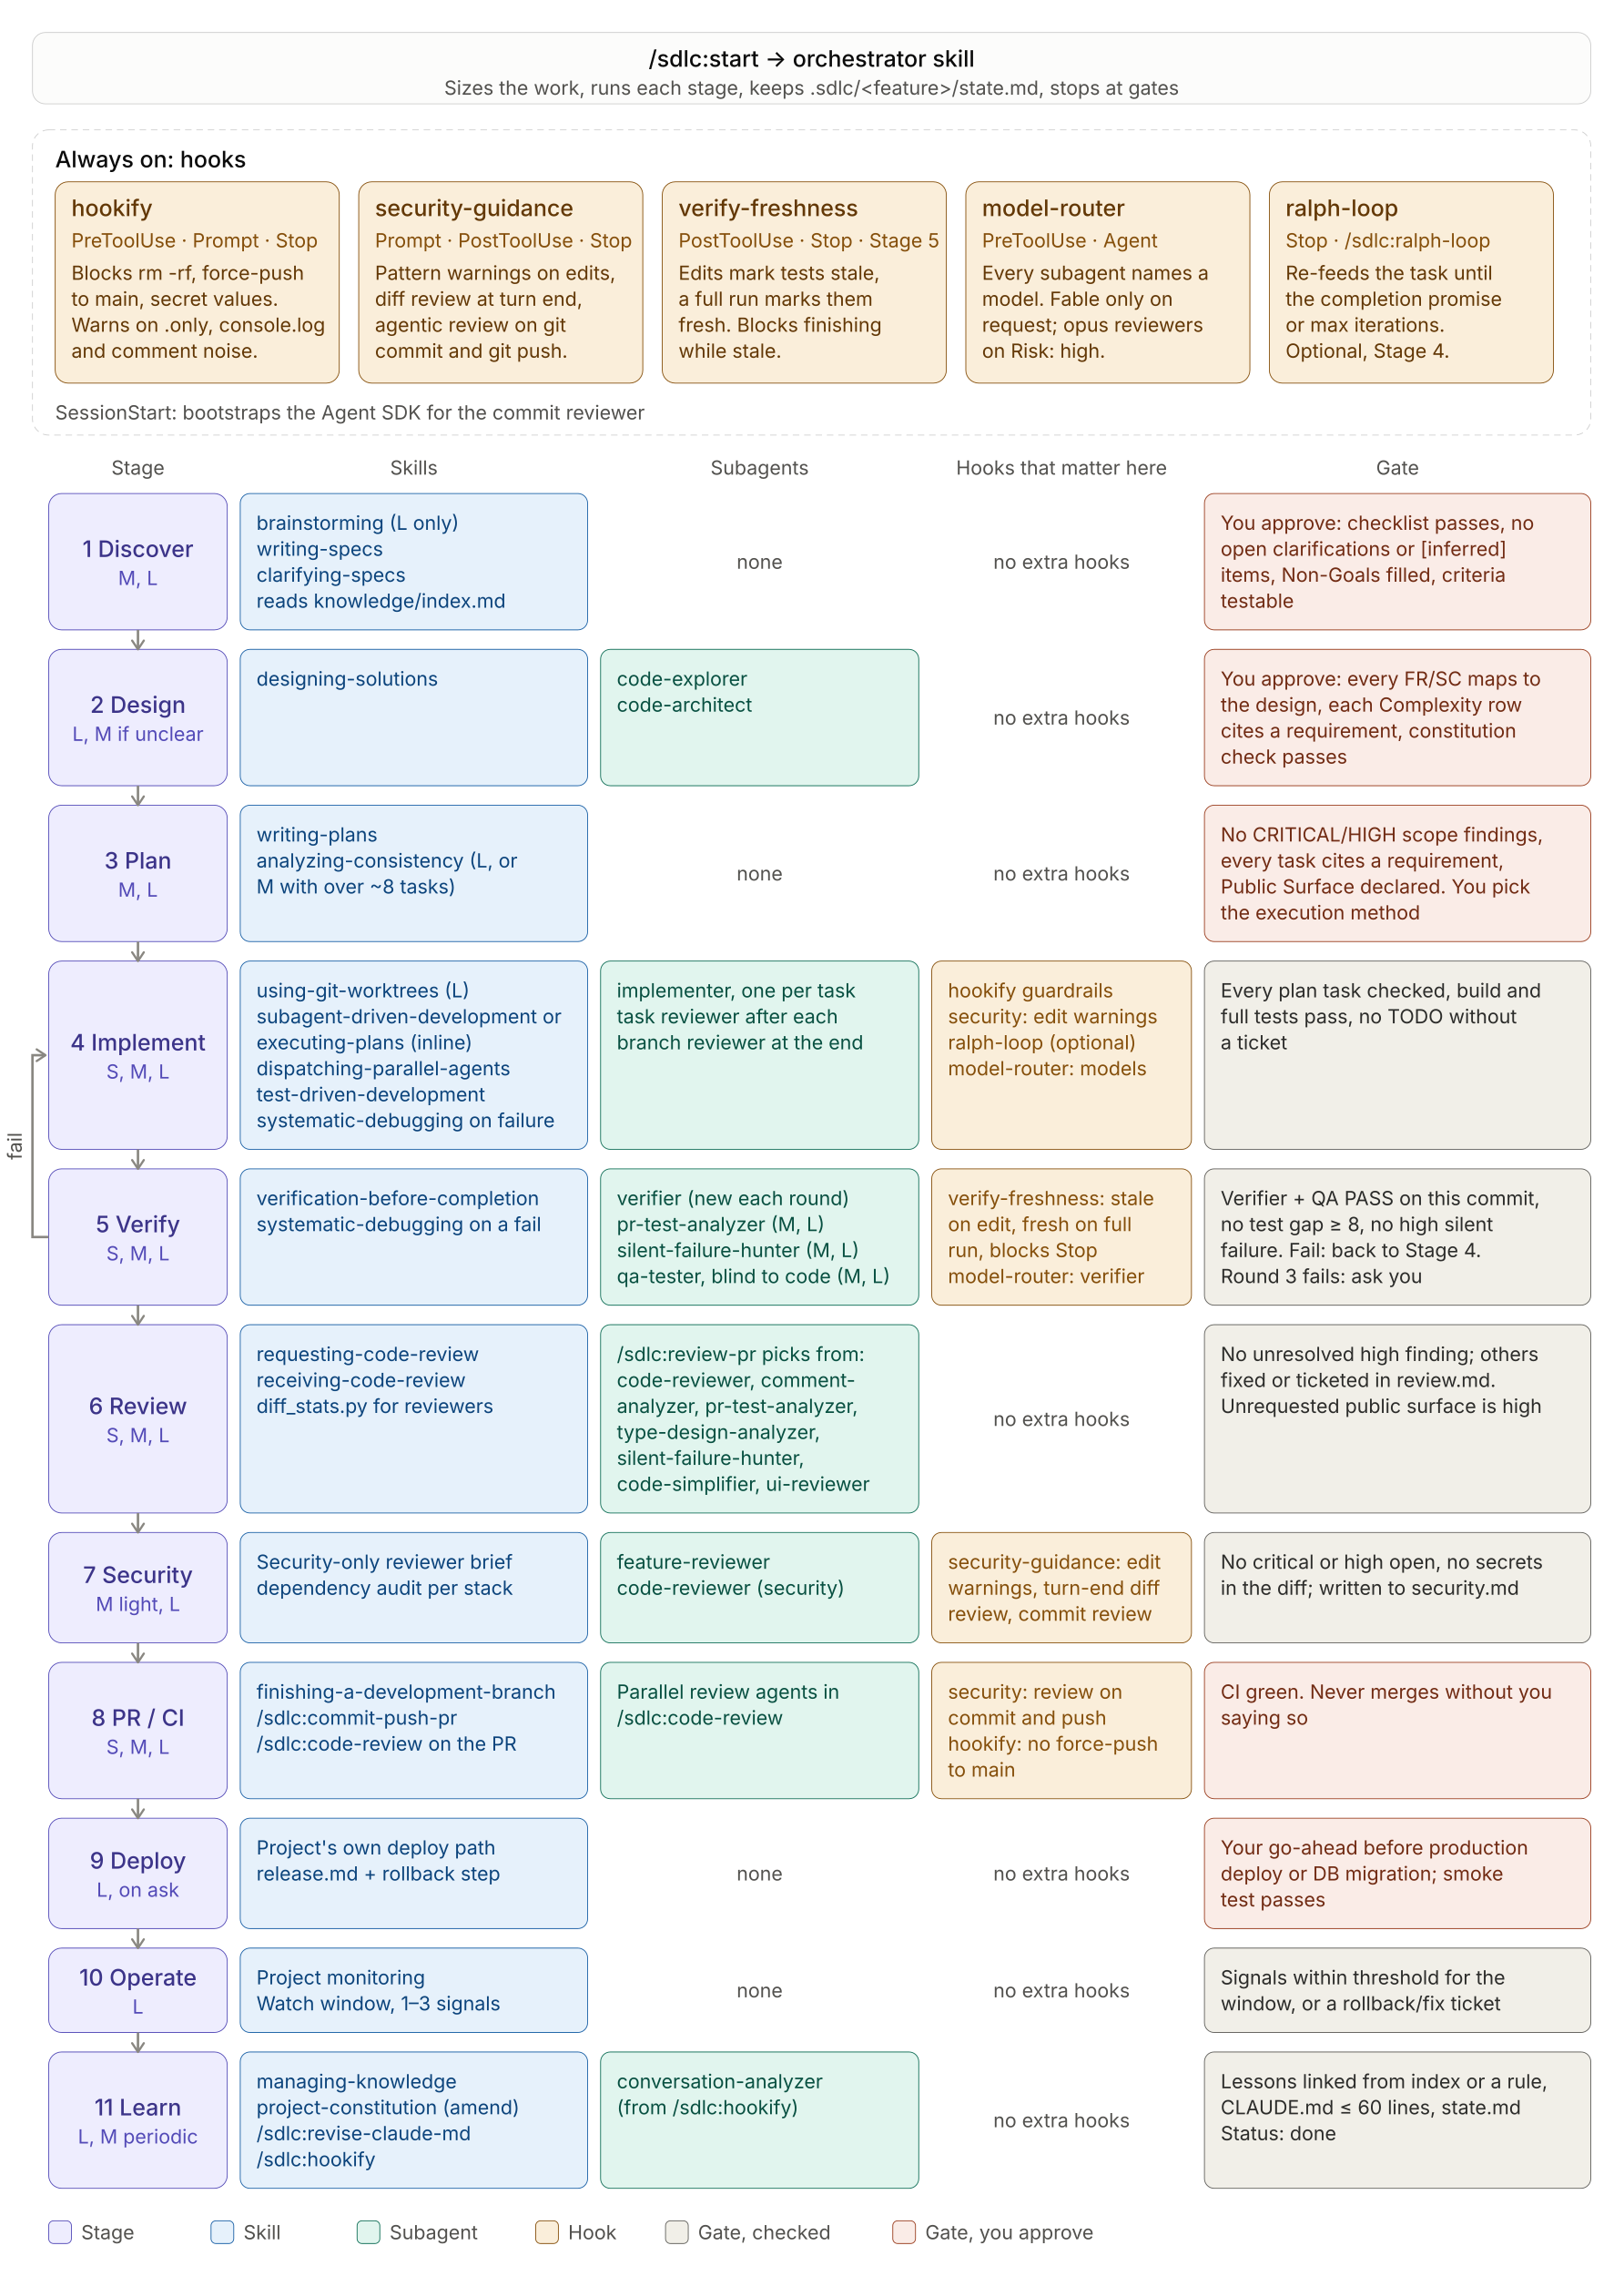
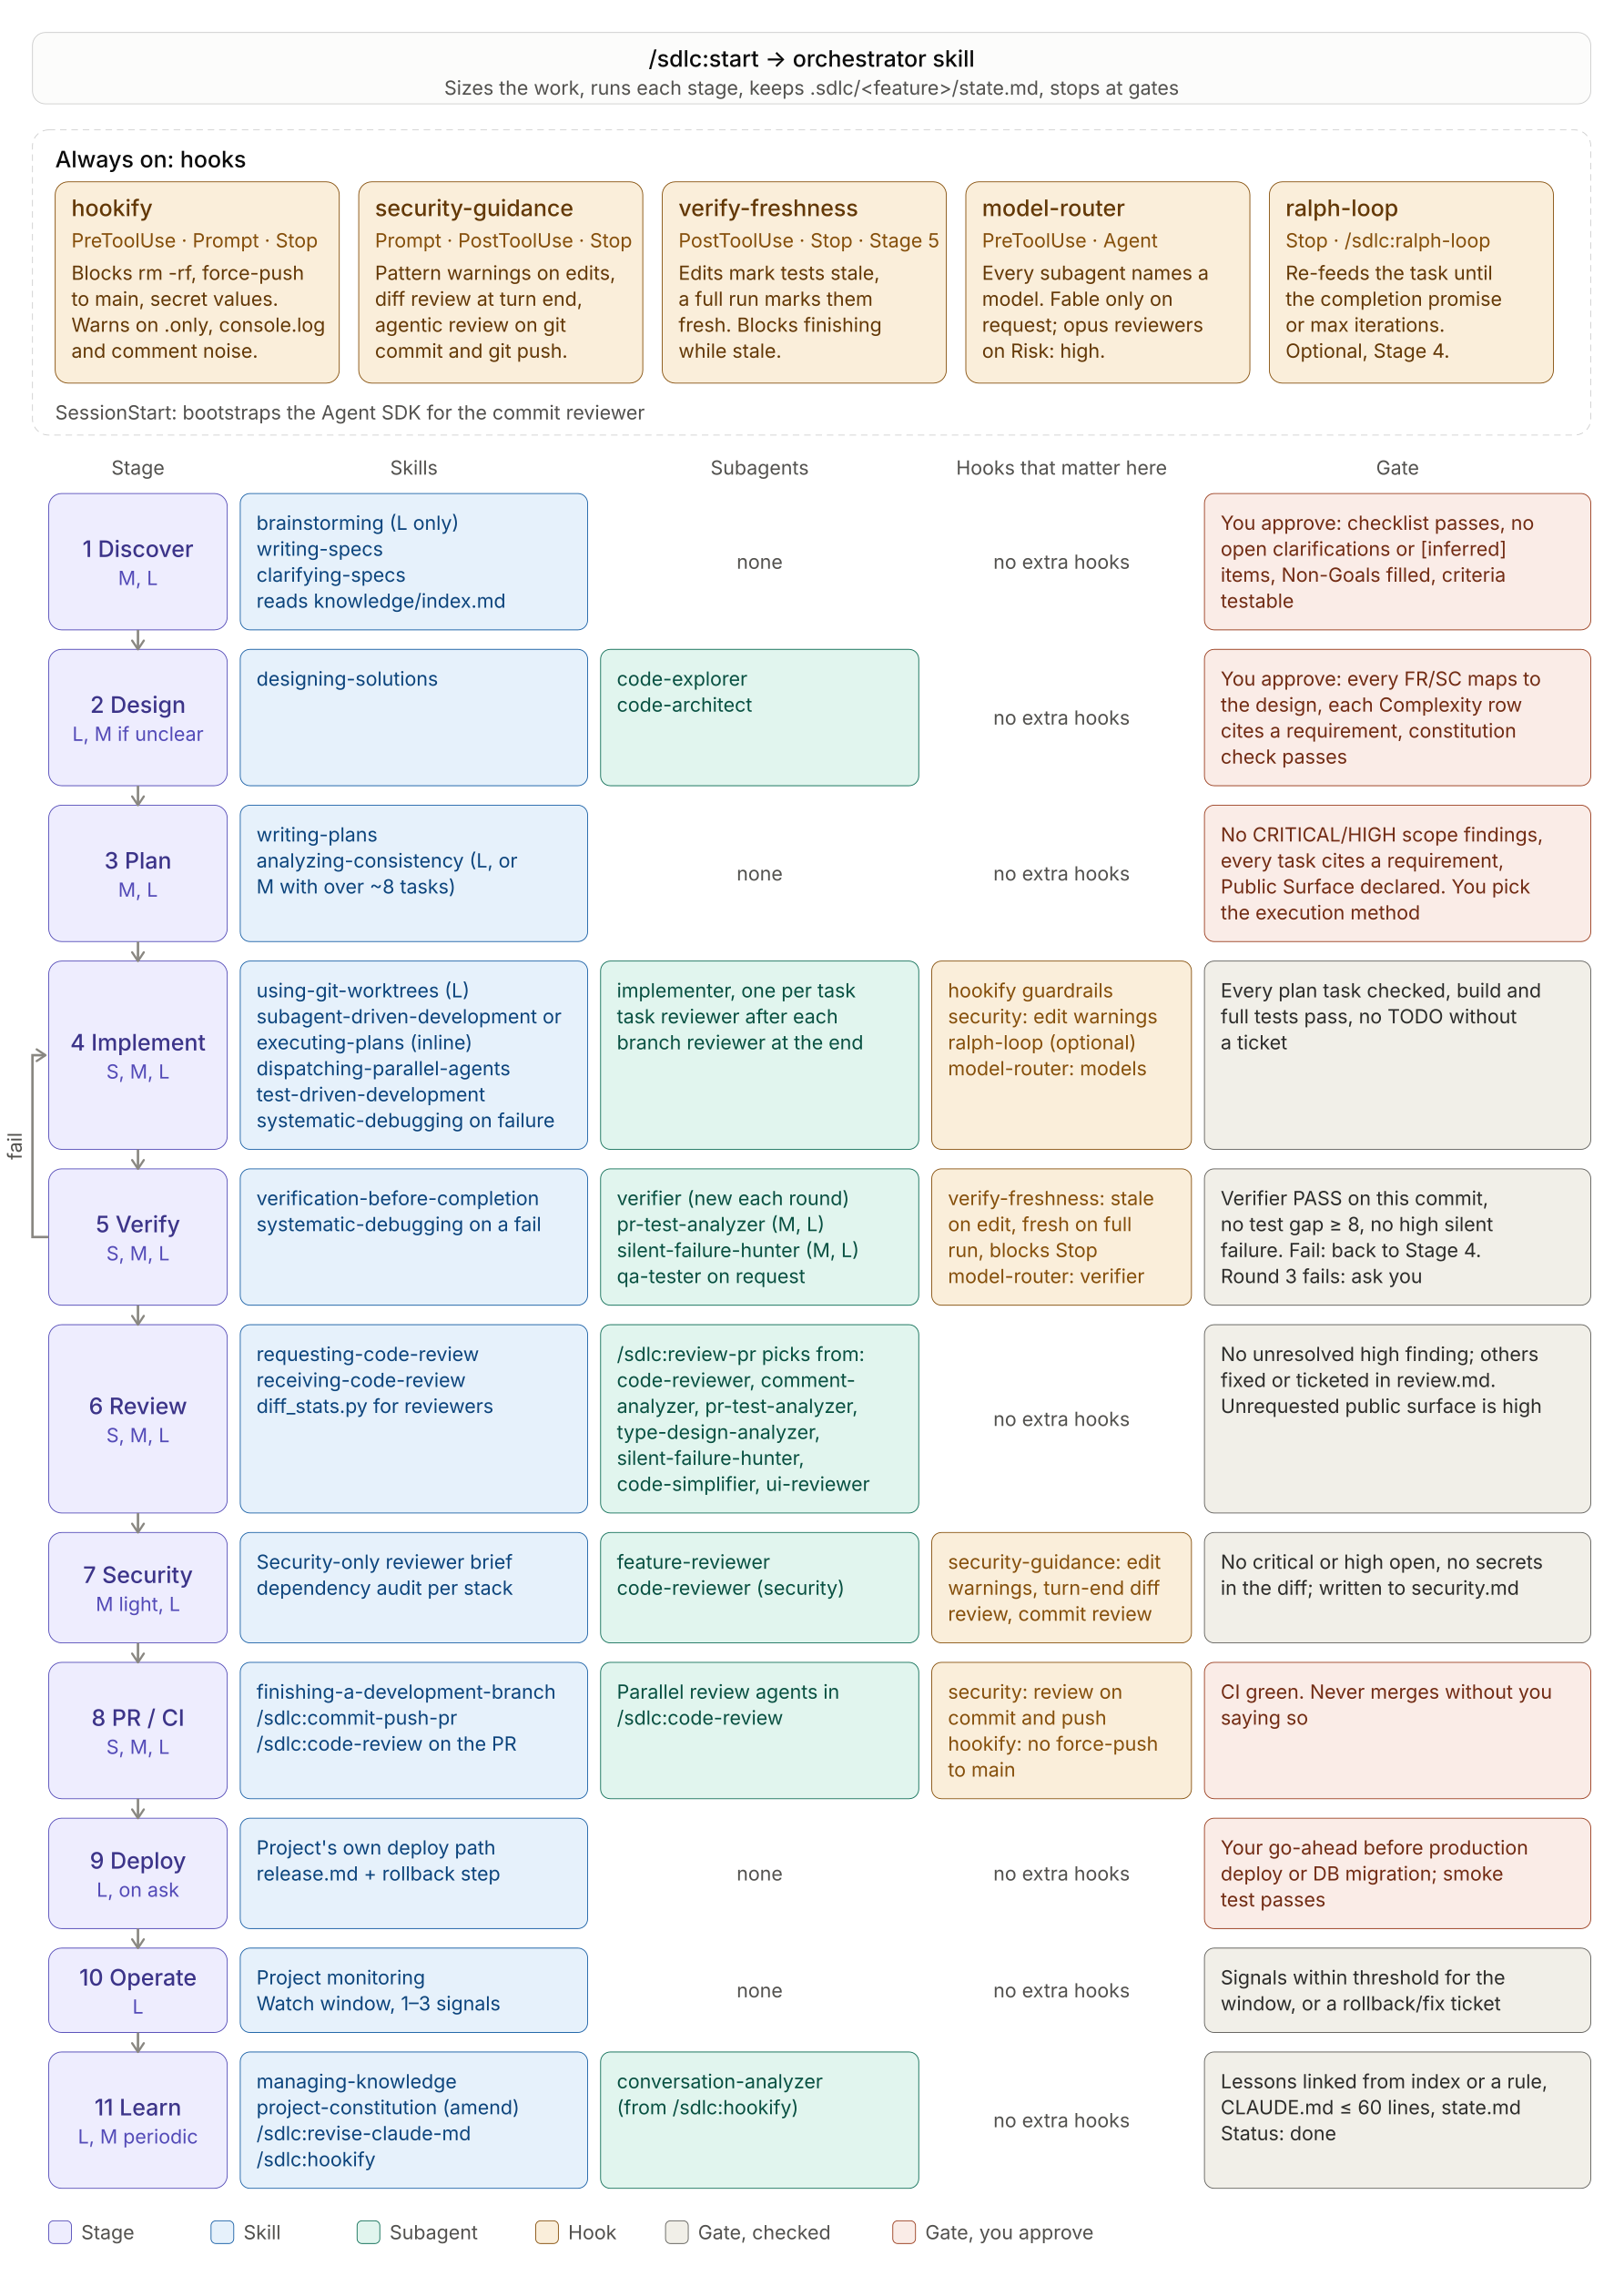
<svg xmlns="http://www.w3.org/2000/svg" width="100%" viewBox="0 0 1000 1402" role="img">
  <style>
text{font-family:anthropic-sans,-apple-system,"system-ui","Segoe UI",sans-serif;dominant-baseline:central;text-anchor:middle}
.a{fill:none;stroke:#898781;stroke-width:1.5}
.t{font-size:14px;font-weight:500;text-anchor:start}.s{font-size:12px;text-anchor:start}.c{text-anchor:middle!important}
.l{font-size:12px;fill:#52514e}.l[text-anchor=start]{text-anchor:start}
rect{stroke-width:.5}
.neutral rect{fill:#fcfcfb;stroke:rgba(11,11,11,.2)}.neutral .t{fill:#0b0b0b}.neutral .s{fill:#52514e}
.panel{fill:none;stroke:rgba(11,11,11,.2);stroke-dasharray:4 3}.panel+text{fill:#0b0b0b}
.stage rect{fill:#eeedfe;stroke:#534ab7}.stage .t{fill:#3c3489}.stage .s{fill:#534ab7}
.skill rect{fill:#e6f1fb;stroke:#185fa5}.skill .s{fill:#0c447c}
.agent rect{fill:#e1f5ee;stroke:#0f6e56}.agent .s{fill:#085041}
.hook rect{fill:#faeeda;stroke:#854f0b}.hook .t{fill:#633806}.hook .s{fill:#854f0b}
.gate rect{fill:#f1efe8;stroke:#5f5e5a}.gate .s{fill:#2c2c2a}
.approval rect{fill:#faece7;stroke:#993c1d}.approval .s{fill:#712b13}
@media (prefers-color-scheme:dark){
.a{stroke:#a09e96}.l{fill:#aaa8a2}
.neutral rect{fill:#262624;stroke:rgba(255,255,255,.2)}.neutral .t{fill:#f0efea}.neutral .s{fill:#aaa8a2}
.panel{stroke:rgba(255,255,255,.25)}.panel+text{fill:#f0efea}
.stage rect{fill:#26244a;stroke:#a098f0}.stage .t{fill:#cecbfa}.stage .s{fill:#a098f0}
.skill rect{fill:#102a44;stroke:#6aa8e6}.skill .s{fill:#b5d4f4}
.agent rect{fill:#0c3228;stroke:#5ac8a5}.agent .s{fill:#aae6d4}
.hook rect{fill:#3d2a10;stroke:#e0a04c}.hook .t{fill:#f5d9a8}.hook .s{fill:#e0a04c}
.gate rect{fill:#2e2d2a;stroke:#a09e96}.gate .s{fill:#d3d1c7}
.approval rect{fill:#401e14;stroke:#e68c6e}.approval .s{fill:#f5c8b9}
}
.hook .dim{fill:#633806}@media (prefers-color-scheme:dark){.hook .dim{fill:#f5d9a8}}</style>
  <defs>
    <marker id="arrow" viewBox="0 0 10 10" refX="8" refY="5" markerWidth="6" markerHeight="6" orient="auto-start-reverse">
      <path d="M2 1L8 5L2 9" fill="none" stroke="context-stroke" stroke-width="1.5" stroke-linecap="round" stroke-linejoin="round" />
    </marker>
  </defs>
  <g class="neutral">
    <rect x="20" y="20" width="960" height="44" rx="8" />
    <text class="t c" x="500" y="36">/sdlc:start → orchestrator skill</text>
    <text class="s c" x="500" y="54">Sizes the work, runs each stage, keeps .sdlc/&lt;feature&gt;/state.md, stops at gates</text>
  </g>
  <rect class="panel" x="20" y="80" width="960" height="188" rx="10" />
  <text class="t" x="34" y="98">Always on: hooks</text>
  <g class="hook">
    <rect x="34" y="112" width="175" height="124" rx="8" />
    <text class="t" x="44" y="128">hookify</text>
    <text class="s" x="44" y="148">PreToolUse · Prompt · Stop</text>
    <text class="s dim" x="44" y="168">Blocks rm -rf, force-push</text>
    <text class="s dim" x="44" y="184">to main, secret values.</text>
    <text class="s dim" x="44" y="200">Warns on .only, console.log</text>
    <text class="s dim" x="44" y="216">and comment noise.</text>
  </g>
  <g class="hook">
    <rect x="221" y="112" width="175" height="124" rx="8" />
    <text class="t" x="231" y="128">security-guidance</text>
    <text class="s" x="231" y="148">Prompt · PostToolUse · Stop</text>
    <text class="s dim" x="231" y="168">Pattern warnings on edits,</text>
    <text class="s dim" x="231" y="184">diff review at turn end,</text>
    <text class="s dim" x="231" y="200">agentic review on git</text>
    <text class="s dim" x="231" y="216">commit and git push.</text>
  </g>
  <g class="hook">
    <rect x="408" y="112" width="175" height="124" rx="8" />
    <text class="t" x="418" y="128">verify-freshness</text>
    <text class="s" x="418" y="148">PostToolUse · Stop · Stage 5</text>
    <text class="s dim" x="418" y="168">Edits mark tests stale,</text>
    <text class="s dim" x="418" y="184">a full run marks them</text>
    <text class="s dim" x="418" y="200">fresh. Blocks finishing</text>
    <text class="s dim" x="418" y="216">while stale.</text>
  </g>
  <g class="hook">
    <rect x="595" y="112" width="175" height="124" rx="8" />
    <text class="t" x="605" y="128">model-router</text>
    <text class="s" x="605" y="148">PreToolUse · Agent</text>
    <text class="s dim" x="605" y="168">Every subagent names a</text>
    <text class="s dim" x="605" y="184">model. Fable only on</text>
    <text class="s dim" x="605" y="200">request; opus reviewers</text>
    <text class="s dim" x="605" y="216">on Risk: high.</text>
  </g>
  <g class="hook">
    <rect x="782" y="112" width="175" height="124" rx="8" />
    <text class="t" x="792" y="128">ralph-loop</text>
    <text class="s" x="792" y="148">Stop · /sdlc:ralph-loop</text>
    <text class="s dim" x="792" y="168">Re-feeds the task until</text>
    <text class="s dim" x="792" y="184">the completion promise</text>
    <text class="s dim" x="792" y="200">or max iterations.</text>
    <text class="s dim" x="792" y="216">Optional, Stage 4.</text>
  </g>
  <text class="l" x="34" y="254" text-anchor="start">SessionStart: bootstraps the Agent SDK for the commit reviewer</text>
  <text class="l" x="85.0" y="288">Stage</text>
  <text class="l" x="255.0" y="288">Skills</text>
  <text class="l" x="468.0" y="288">Subagents</text>
  <text class="l" x="654.0" y="288">Hooks that matter here</text>
  <text class="l" x="861.0" y="288">Gate</text>
  <g class="stage">
    <rect x="30" y="304" width="110" height="84" rx="8" />
    <text class="t c" x="85.0" y="338">1 Discover</text>
    <text class="s c" x="85.0" y="356">M, L</text>
  </g>
  <g class="skill">
    <rect x="148" y="304" width="214" height="84" rx="6" />
    <text class="s" x="158" y="322">brainstorming (L only)</text>
    <text class="s" x="158" y="338">writing-specs</text>
    <text class="s" x="158" y="354">clarifying-specs</text>
    <text class="s" x="158" y="370">reads knowledge/index.md</text>
  </g>
  <text class="l" x="468.0" y="346">none</text>
  <text class="l" x="654.0" y="346">no extra hooks</text>
  <g class="approval">
    <rect x="742" y="304" width="238" height="84" rx="6" />
    <text class="s" x="752" y="322">You approve: checklist passes, no</text>
    <text class="s" x="752" y="338">open clarifications or [inferred]</text>
    <text class="s" x="752" y="354">items, Non-Goals filled, criteria</text>
    <text class="s" x="752" y="370">testable</text>
  </g>
  <g class="stage">
    <rect x="30" y="400" width="110" height="84" rx="8" />
    <text class="t c" x="85.0" y="434">2 Design</text>
    <text class="s c" x="85.0" y="452">L, M if unclear</text>
  </g>
  <line class="a" marker-end="url(#arrow)" x1="85.0" y1="388" x2="85.0" y2="400" />
  <g class="skill">
    <rect x="148" y="400" width="214" height="84" rx="6" />
    <text class="s" x="158" y="418">designing-solutions</text>
  </g>
  <g class="agent">
    <rect x="370" y="400" width="196" height="84" rx="6" />
    <text class="s" x="380" y="418">code-explorer</text>
    <text class="s" x="380" y="434">code-architect</text>
  </g>
  <text class="l" x="654.0" y="442">no extra hooks</text>
  <g class="approval">
    <rect x="742" y="400" width="238" height="84" rx="6" />
    <text class="s" x="752" y="418">You approve: every FR/SC maps to</text>
    <text class="s" x="752" y="434">the design, each Complexity row</text>
    <text class="s" x="752" y="450">cites a requirement, constitution</text>
    <text class="s" x="752" y="466">check passes</text>
  </g>
  <g class="stage">
    <rect x="30" y="496" width="110" height="84" rx="8" />
    <text class="t c" x="85.0" y="530">3 Plan</text>
    <text class="s c" x="85.0" y="548">M, L</text>
  </g>
  <line class="a" marker-end="url(#arrow)" x1="85.0" y1="484" x2="85.0" y2="496" />
  <g class="skill">
    <rect x="148" y="496" width="214" height="84" rx="6" />
    <text class="s" x="158" y="514">writing-plans</text>
    <text class="s" x="158" y="530">analyzing-consistency (L, or</text>
    <text class="s" x="158" y="546">M with over ~8 tasks)</text>
  </g>
  <text class="l" x="468.0" y="538">none</text>
  <text class="l" x="654.0" y="538">no extra hooks</text>
  <g class="approval">
    <rect x="742" y="496" width="238" height="84" rx="6" />
    <text class="s" x="752" y="514">No CRITICAL/HIGH scope findings,</text>
    <text class="s" x="752" y="530">every task cites a requirement,</text>
    <text class="s" x="752" y="546">Public Surface declared. You pick</text>
    <text class="s" x="752" y="562">the execution method</text>
  </g>
  <g class="stage">
    <rect x="30" y="592" width="110" height="116" rx="8" />
    <text class="t c" x="85.0" y="642">4 Implement</text>
    <text class="s c" x="85.0" y="660">S, M, L</text>
  </g>
  <line class="a" marker-end="url(#arrow)" x1="85.0" y1="580" x2="85.0" y2="592" />
  <g class="skill">
    <rect x="148" y="592" width="214" height="116" rx="6" />
    <text class="s" x="158" y="610">using-git-worktrees (L)</text>
    <text class="s" x="158" y="626">subagent-driven-development or</text>
    <text class="s" x="158" y="642">executing-plans (inline)</text>
    <text class="s" x="158" y="658">dispatching-parallel-agents</text>
    <text class="s" x="158" y="674">test-driven-development</text>
    <text class="s" x="158" y="690">systematic-debugging on failure</text>
  </g>
  <g class="agent">
    <rect x="370" y="592" width="196" height="116" rx="6" />
    <text class="s" x="380" y="610">implementer, one per task</text>
    <text class="s" x="380" y="626">task reviewer after each</text>
    <text class="s" x="380" y="642">branch reviewer at the end</text>
  </g>
  <g class="hook">
    <rect x="574" y="592" width="160" height="116" rx="6" />
    <text class="s" x="584" y="610">hookify guardrails</text>
    <text class="s" x="584" y="626">security: edit warnings</text>
    <text class="s" x="584" y="642">ralph-loop (optional)</text>
    <text class="s" x="584" y="658">model-router: models</text>
  </g>
  <g class="gate">
    <rect x="742" y="592" width="238" height="116" rx="6" />
    <text class="s" x="752" y="610">Every plan task checked, build and</text>
    <text class="s" x="752" y="626">full tests pass, no TODO without</text>
    <text class="s" x="752" y="642">a ticket</text>
  </g>
  <g class="stage">
    <rect x="30" y="720" width="110" height="84" rx="8" />
    <text class="t c" x="85.0" y="754">5 Verify</text>
    <text class="s c" x="85.0" y="772">S, M, L</text>
  </g>
  <line class="a" marker-end="url(#arrow)" x1="85.0" y1="708" x2="85.0" y2="720" />
  <g class="skill">
    <rect x="148" y="720" width="214" height="84" rx="6" />
    <text class="s" x="158" y="738">verification-before-completion</text>
    <text class="s" x="158" y="754">systematic-debugging on a fail</text>
  </g>
  <g class="agent">
    <rect x="370" y="720" width="196" height="84" rx="6" />
    <text class="s" x="380" y="738">verifier (new each round)</text>
    <text class="s" x="380" y="754">pr-test-analyzer (M, L)</text>
    <text class="s" x="380" y="770">silent-failure-hunter (M, L)</text>
-     <text class="s" x="380" y="786">qa-tester, blind to code (M, L)</text>
+     <text class="s" x="380" y="786">qa-tester on request</text>
  </g>
  <g class="hook">
    <rect x="574" y="720" width="160" height="84" rx="6" />
    <text class="s" x="584" y="738">verify-freshness: stale</text>
    <text class="s" x="584" y="754">on edit, fresh on full</text>
    <text class="s" x="584" y="770">run, blocks Stop</text>
    <text class="s" x="584" y="786">model-router: verifier</text>
  </g>
  <g class="gate">
    <rect x="742" y="720" width="238" height="84" rx="6" />
-     <text class="s" x="752" y="738">Verifier + QA PASS on this commit,</text>
+     <text class="s" x="752" y="738">Verifier PASS on this commit,</text>
    <text class="s" x="752" y="754">no test gap ≥ 8, no high silent</text>
    <text class="s" x="752" y="770">failure. Fail: back to Stage 4.</text>
    <text class="s" x="752" y="786">Round 3 fails: ask you</text>
  </g>
  <g class="stage">
    <rect x="30" y="816" width="110" height="116" rx="8" />
    <text class="t c" x="85.0" y="866">6 Review</text>
    <text class="s c" x="85.0" y="884">S, M, L</text>
  </g>
  <line class="a" marker-end="url(#arrow)" x1="85.0" y1="804" x2="85.0" y2="816" />
  <g class="skill">
    <rect x="148" y="816" width="214" height="116" rx="6" />
    <text class="s" x="158" y="834">requesting-code-review</text>
    <text class="s" x="158" y="850">receiving-code-review</text>
    <text class="s" x="158" y="866">diff_stats.py for reviewers</text>
  </g>
  <g class="agent">
    <rect x="370" y="816" width="196" height="116" rx="6" />
    <text class="s" x="380" y="834">/sdlc:review-pr picks from:</text>
    <text class="s" x="380" y="850">code-reviewer, comment-</text>
    <text class="s" x="380" y="866">analyzer, pr-test-analyzer,</text>
    <text class="s" x="380" y="882">type-design-analyzer,</text>
    <text class="s" x="380" y="898">silent-failure-hunter,</text>
    <text class="s" x="380" y="914">code-simplifier, ui-reviewer</text>
  </g>
  <text class="l" x="654.0" y="874">no extra hooks</text>
  <g class="gate">
    <rect x="742" y="816" width="238" height="116" rx="6" />
    <text class="s" x="752" y="834">No unresolved high finding; others</text>
    <text class="s" x="752" y="850">fixed or ticketed in review.md.</text>
    <text class="s" x="752" y="866">Unrequested public surface is high</text>
  </g>
  <g class="stage">
    <rect x="30" y="944" width="110" height="68" rx="8" />
    <text class="t c" x="85.0" y="970">7 Security</text>
    <text class="s c" x="85.0" y="988">M light, L</text>
  </g>
  <line class="a" marker-end="url(#arrow)" x1="85.0" y1="932" x2="85.0" y2="944" />
  <g class="skill">
    <rect x="148" y="944" width="214" height="68" rx="6" />
    <text class="s" x="158" y="962">Security-only reviewer brief</text>
    <text class="s" x="158" y="978">dependency audit per stack</text>
  </g>
  <g class="agent">
    <rect x="370" y="944" width="196" height="68" rx="6" />
    <text class="s" x="380" y="962">feature-reviewer</text>
    <text class="s" x="380" y="978">code-reviewer (security)</text>
  </g>
  <g class="hook">
    <rect x="574" y="944" width="160" height="68" rx="6" />
    <text class="s" x="584" y="962">security-guidance: edit</text>
    <text class="s" x="584" y="978">warnings, turn-end diff</text>
    <text class="s" x="584" y="994">review, commit review</text>
  </g>
  <g class="gate">
    <rect x="742" y="944" width="238" height="68" rx="6" />
    <text class="s" x="752" y="962">No critical or high open, no secrets</text>
    <text class="s" x="752" y="978">in the diff; written to security.md</text>
  </g>
  <g class="stage">
    <rect x="30" y="1024" width="110" height="84" rx="8" />
    <text class="t c" x="85.0" y="1058">8 PR / CI</text>
    <text class="s c" x="85.0" y="1076">S, M, L</text>
  </g>
  <line class="a" marker-end="url(#arrow)" x1="85.0" y1="1012" x2="85.0" y2="1024" />
  <g class="skill">
    <rect x="148" y="1024" width="214" height="84" rx="6" />
    <text class="s" x="158" y="1042">finishing-a-development-branch</text>
    <text class="s" x="158" y="1058">/sdlc:commit-push-pr</text>
    <text class="s" x="158" y="1074">/sdlc:code-review on the PR</text>
  </g>
  <g class="agent">
    <rect x="370" y="1024" width="196" height="84" rx="6" />
    <text class="s" x="380" y="1042">Parallel review agents in</text>
    <text class="s" x="380" y="1058">/sdlc:code-review</text>
  </g>
  <g class="hook">
    <rect x="574" y="1024" width="160" height="84" rx="6" />
    <text class="s" x="584" y="1042">security: review on</text>
    <text class="s" x="584" y="1058">commit and push</text>
    <text class="s" x="584" y="1074">hookify: no force-push</text>
    <text class="s" x="584" y="1090">to main</text>
  </g>
  <g class="approval">
    <rect x="742" y="1024" width="238" height="84" rx="6" />
    <text class="s" x="752" y="1042">CI green. Never merges without you</text>
    <text class="s" x="752" y="1058">saying so</text>
  </g>
  <g class="stage">
    <rect x="30" y="1120" width="110" height="68" rx="8" />
    <text class="t c" x="85.0" y="1146">9 Deploy</text>
    <text class="s c" x="85.0" y="1164">L, on ask</text>
  </g>
  <line class="a" marker-end="url(#arrow)" x1="85.0" y1="1108" x2="85.0" y2="1120" />
  <g class="skill">
    <rect x="148" y="1120" width="214" height="68" rx="6" />
    <text class="s" x="158" y="1138">Project's own deploy path</text>
    <text class="s" x="158" y="1154">release.md + rollback step</text>
  </g>
  <text class="l" x="468.0" y="1154">none</text>
  <text class="l" x="654.0" y="1154">no extra hooks</text>
  <g class="approval">
    <rect x="742" y="1120" width="238" height="68" rx="6" />
    <text class="s" x="752" y="1138">Your go-ahead before production</text>
    <text class="s" x="752" y="1154">deploy or DB migration; smoke</text>
    <text class="s" x="752" y="1170">test passes</text>
  </g>
  <g class="stage">
    <rect x="30" y="1200" width="110" height="52" rx="8" />
    <text class="t c" x="85.0" y="1218">10 Operate</text>
    <text class="s c" x="85.0" y="1236">L</text>
  </g>
  <line class="a" marker-end="url(#arrow)" x1="85.0" y1="1188" x2="85.0" y2="1200" />
  <g class="skill">
    <rect x="148" y="1200" width="214" height="52" rx="6" />
    <text class="s" x="158" y="1218">Project monitoring</text>
    <text class="s" x="158" y="1234">Watch window, 1–3 signals</text>
  </g>
  <text class="l" x="468.0" y="1226">none</text>
  <text class="l" x="654.0" y="1226">no extra hooks</text>
  <g class="gate">
    <rect x="742" y="1200" width="238" height="52" rx="6" />
    <text class="s" x="752" y="1218">Signals within threshold for the</text>
    <text class="s" x="752" y="1234">window, or a rollback/fix ticket</text>
  </g>
  <g class="stage">
    <rect x="30" y="1264" width="110" height="84" rx="8" />
    <text class="t c" x="85.0" y="1298">11 Learn</text>
    <text class="s c" x="85.0" y="1316">L, M periodic</text>
  </g>
  <line class="a" marker-end="url(#arrow)" x1="85.0" y1="1252" x2="85.0" y2="1264" />
  <g class="skill">
    <rect x="148" y="1264" width="214" height="84" rx="6" />
    <text class="s" x="158" y="1282">managing-knowledge</text>
    <text class="s" x="158" y="1298">project-constitution (amend)</text>
    <text class="s" x="158" y="1314">/sdlc:revise-claude-md</text>
    <text class="s" x="158" y="1330">/sdlc:hookify</text>
  </g>
  <g class="agent">
    <rect x="370" y="1264" width="196" height="84" rx="6" />
    <text class="s" x="380" y="1282">conversation-analyzer</text>
    <text class="s" x="380" y="1298">(from /sdlc:hookify)</text>
  </g>
  <text class="l" x="654.0" y="1306">no extra hooks</text>
  <g class="gate">
    <rect x="742" y="1264" width="238" height="84" rx="6" />
    <text class="s" x="752" y="1282">Lessons linked from index or a rule,</text>
    <text class="s" x="752" y="1298">CLAUDE.md ≤ 60 lines, state.md</text>
    <text class="s" x="752" y="1314">Status: done</text>
  </g>
  <path class="a loop" marker-end="url(#arrow)" d="M30 762 L20 762 L20 650 L28 650" />
  <text class="l" transform="rotate(-90 9 706)" x="9" y="706">fail</text>
  <g class="stage">
    <rect x="30" y="1368" width="14" height="14" rx="3" />
  </g>
  <text class="l" text-anchor="start" x="50" y="1375">Stage</text>
  <g class="skill">
    <rect x="130" y="1368" width="14" height="14" rx="3" />
  </g>
  <text class="l" text-anchor="start" x="150" y="1375">Skill</text>
  <g class="agent">
    <rect x="220" y="1368" width="14" height="14" rx="3" />
  </g>
  <text class="l" text-anchor="start" x="240" y="1375">Subagent</text>
  <g class="hook">
    <rect x="330" y="1368" width="14" height="14" rx="3" />
  </g>
  <text class="l" text-anchor="start" x="350" y="1375">Hook</text>
  <g class="gate">
    <rect x="410" y="1368" width="14" height="14" rx="3" />
  </g>
  <text class="l" text-anchor="start" x="430" y="1375">Gate, checked</text>
  <g class="approval">
    <rect x="550" y="1368" width="14" height="14" rx="3" />
  </g>
  <text class="l" text-anchor="start" x="570" y="1375">Gate, you approve</text>
</svg>
